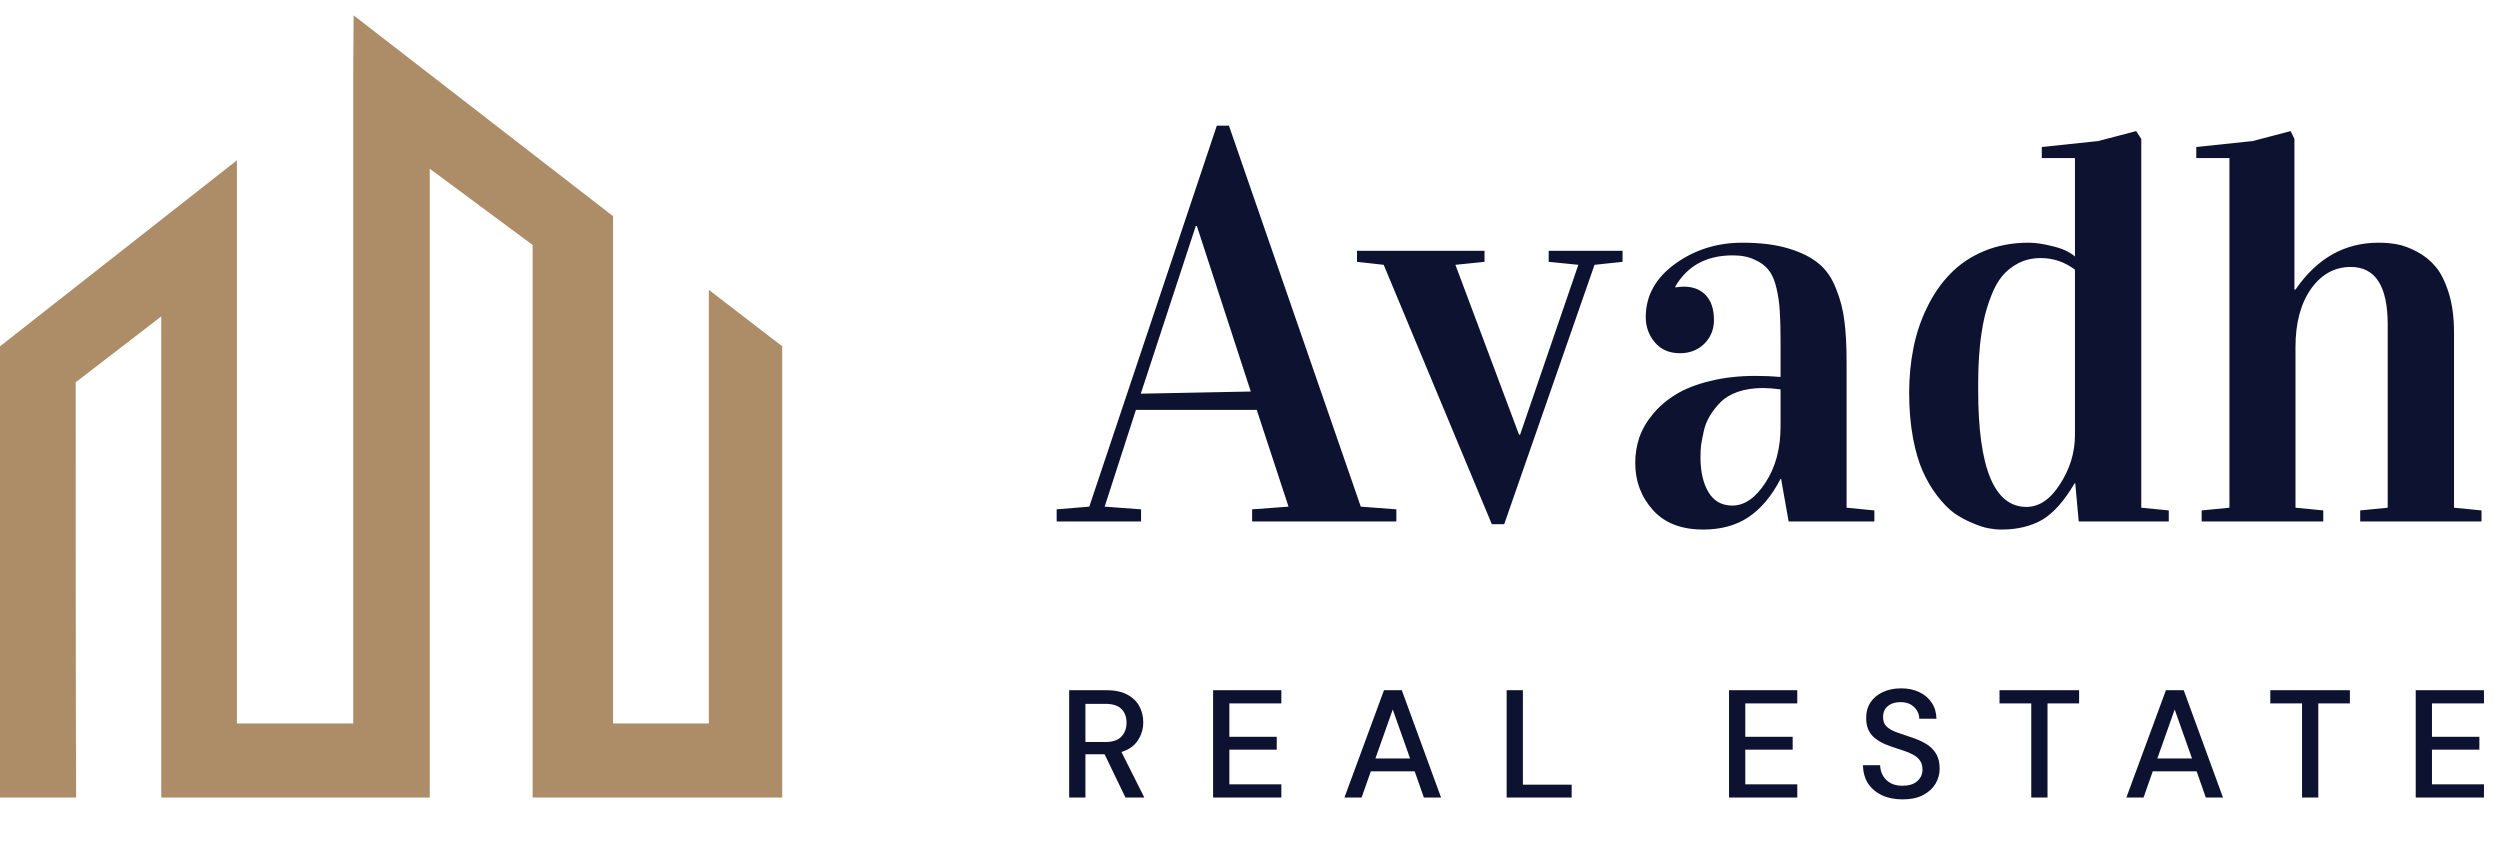
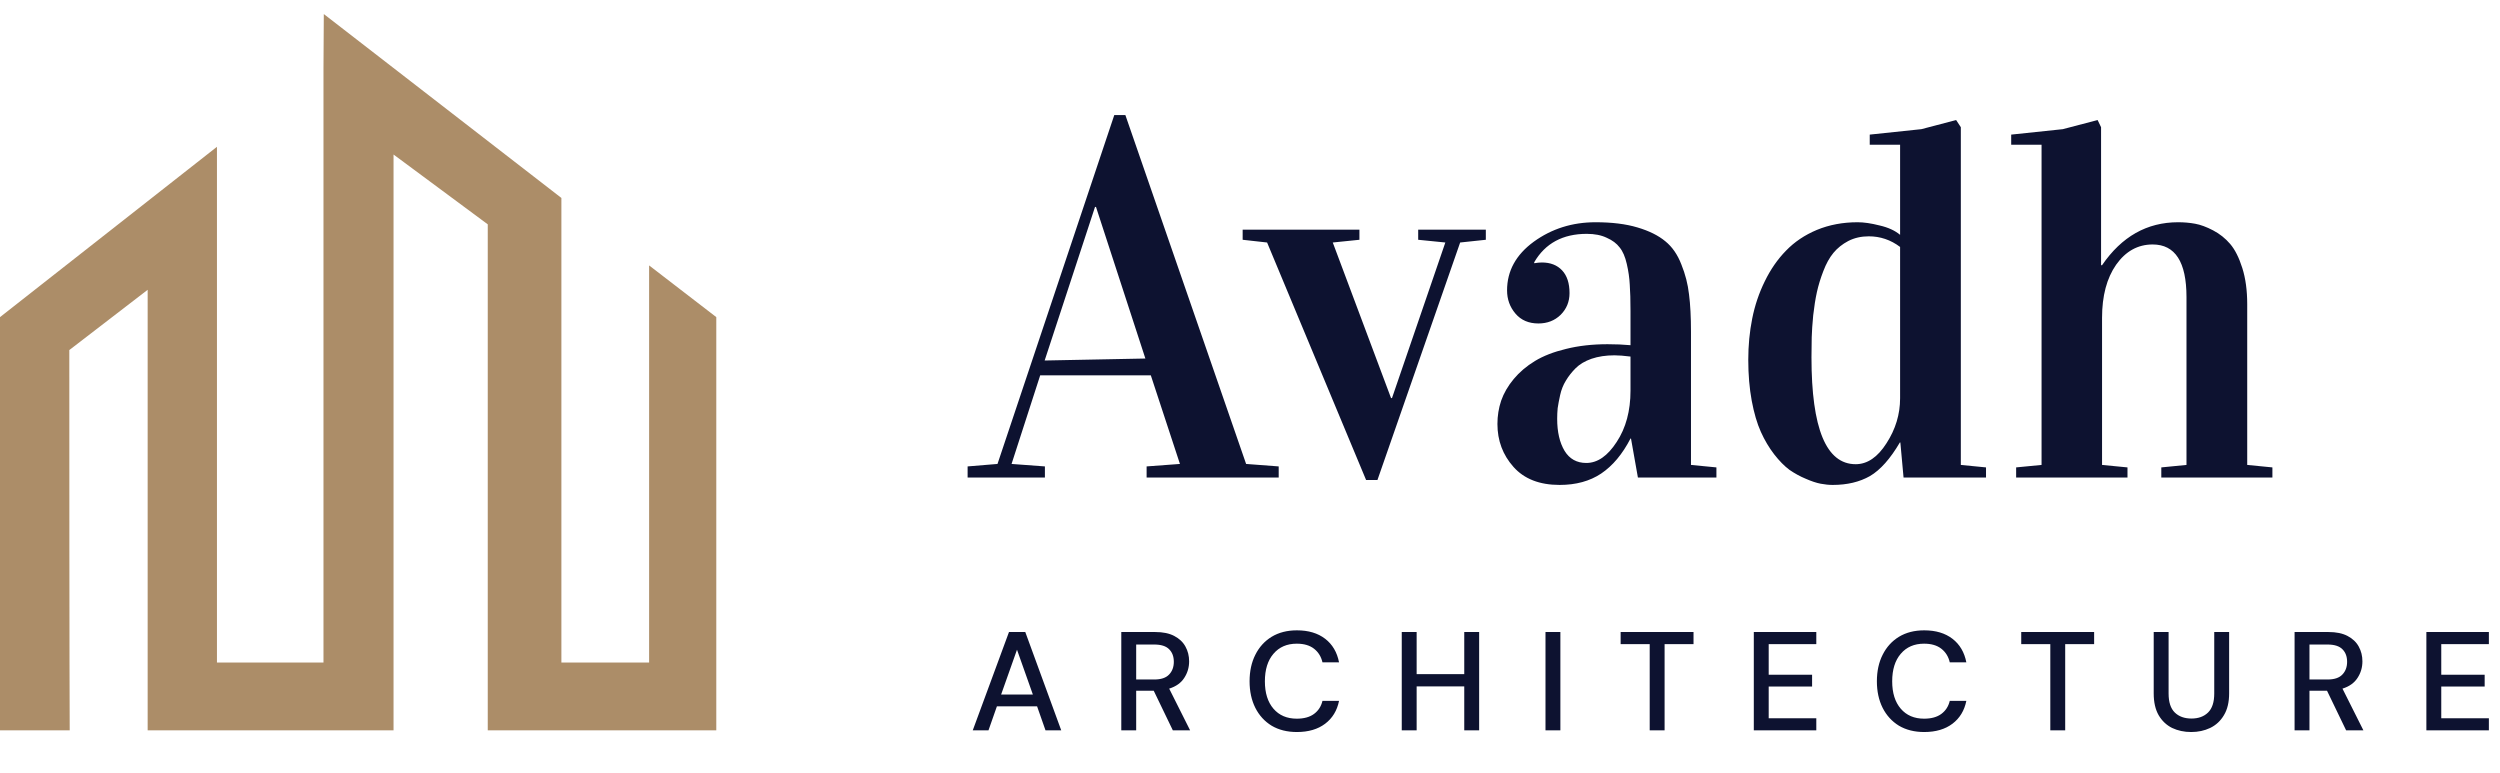
- <svg xmlns="http://www.w3.org/2000/svg" width="163" height="55" viewBox="0 0 163 55" fill="none">
+ <svg xmlns="http://www.w3.org/2000/svg" width="178" height="55" viewBox="0 0 178 55" fill="none">
  <path d="M46.217 18.898C46.217 22.326 46.217 44.494 46.217 47.171H39.971C39.971 4.159 39.971 29.485 39.971 14.094L23.055 1L23.032 4.818C23.032 9.796 23.032 42.753 23.032 47.171H15.447C15.447 32.201 15.447 25.514 15.447 10.452L0 22.579V52H4.963C4.963 52 4.935 48.149 4.935 24.924L10.513 20.634C10.513 57.845 10.513 44.695 10.513 52H28.02C28.02 33.444 28.02 27.454 28.02 11.002L34.728 15.973C34.728 25.128 34.728 42.936 34.728 52H51V22.579L46.217 18.898Z" fill="#AC8D68" />
-   <path d="M69.71 52V45H72.12C72.673 45 73.127 45.093 73.48 45.28C73.84 45.467 74.107 45.72 74.28 46.04C74.453 46.353 74.54 46.703 74.54 47.09C74.54 47.523 74.423 47.917 74.19 48.27C73.963 48.623 73.607 48.877 73.12 49.03L74.61 52H73.38L72.02 49.18H70.77V52H69.71ZM70.77 48.38H72.06C72.54 48.38 72.89 48.263 73.11 48.03C73.337 47.797 73.45 47.493 73.45 47.12C73.45 46.747 73.34 46.45 73.12 46.23C72.9 46.003 72.543 45.89 72.05 45.89H70.77V48.38ZM79.094 52V45H83.544V45.86H80.154V48.04H83.244V48.88H80.154V51.14H83.544V52H79.094ZM87.657 52L90.237 45H91.397L93.957 52H92.837L92.237 50.29H89.377L88.777 52H87.657ZM89.677 49.45H91.937L90.807 46.26L89.677 49.45ZM98.233 52V45H99.293V51.16H102.473V52H98.233ZM112.733 52V45H117.183V45.86H113.793V48.04H116.883V48.88H113.793V51.14H117.183V52H112.733ZM124.056 52.12C123.543 52.12 123.093 52.03 122.706 51.85C122.32 51.67 122.016 51.413 121.796 51.08C121.583 50.747 121.473 50.35 121.466 49.89H122.586C122.593 50.263 122.723 50.58 122.976 50.84C123.23 51.1 123.586 51.23 124.046 51.23C124.453 51.23 124.77 51.133 124.996 50.94C125.23 50.74 125.346 50.487 125.346 50.18C125.346 49.933 125.29 49.733 125.176 49.58C125.07 49.427 124.92 49.3 124.726 49.2C124.54 49.1 124.323 49.01 124.076 48.93C123.83 48.85 123.57 48.763 123.296 48.67C122.756 48.49 122.35 48.257 122.076 47.97C121.81 47.683 121.676 47.307 121.676 46.84C121.67 46.447 121.76 46.103 121.946 45.81C122.14 45.517 122.406 45.29 122.746 45.13C123.093 44.963 123.496 44.88 123.956 44.88C124.41 44.88 124.806 44.963 125.146 45.13C125.493 45.297 125.763 45.53 125.956 45.83C126.15 46.123 126.25 46.467 126.256 46.86H125.136C125.136 46.68 125.09 46.51 124.996 46.35C124.903 46.183 124.766 46.047 124.586 45.94C124.406 45.833 124.186 45.78 123.926 45.78C123.593 45.773 123.316 45.857 123.096 46.03C122.883 46.203 122.776 46.443 122.776 46.75C122.776 47.023 122.856 47.233 123.016 47.38C123.176 47.527 123.396 47.65 123.676 47.75C123.956 47.843 124.276 47.953 124.636 48.08C124.983 48.193 125.293 48.33 125.566 48.49C125.84 48.65 126.056 48.86 126.216 49.12C126.383 49.38 126.466 49.71 126.466 50.11C126.466 50.463 126.376 50.793 126.196 51.1C126.016 51.4 125.746 51.647 125.386 51.84C125.026 52.027 124.583 52.12 124.056 52.12ZM132.438 52V45.86H130.368V45H135.558V45.86H133.498V52H132.438ZM138.639 52L141.219 45H142.379L144.939 52H143.819L143.219 50.29H140.359L139.759 52H138.639ZM140.659 49.45H142.919L141.789 46.26L140.659 49.45ZM150.093 52V45.86H148.023V45H153.213V45.86H151.153V52H150.093ZM157.505 52V45H161.955V45.86H158.565V48.04H161.655V48.88H158.565V51.14H161.955V52H157.505Z" fill="#0D1230" />
+   <path d="M69.26 52L71.84 45H73L75.56 52H74.44L73.84 50.29H70.98L70.38 52H69.26ZM71.28 49.45H73.54L72.41 46.26L71.28 49.45ZM79.836 52V45H82.246C82.799 45 83.253 45.093 83.606 45.28C83.966 45.467 84.233 45.72 84.406 46.04C84.579 46.353 84.666 46.703 84.666 47.09C84.666 47.523 84.549 47.917 84.316 48.27C84.09 48.623 83.733 48.877 83.246 49.03L84.736 52H83.506L82.146 49.18H80.896V52H79.836ZM80.896 48.38H82.186C82.666 48.38 83.016 48.263 83.236 48.03C83.463 47.797 83.576 47.493 83.576 47.12C83.576 46.747 83.466 46.45 83.246 46.23C83.026 46.003 82.669 45.89 82.176 45.89H80.896V48.38ZM92.34 52.12C91.647 52.12 91.047 51.97 90.54 51.67C90.04 51.363 89.653 50.94 89.38 50.4C89.107 49.853 88.97 49.223 88.97 48.51C88.97 47.79 89.107 47.16 89.38 46.62C89.653 46.073 90.04 45.647 90.54 45.34C91.047 45.033 91.647 44.88 92.34 44.88C93.16 44.88 93.83 45.08 94.35 45.48C94.87 45.88 95.2 46.44 95.34 47.16H94.16C94.067 46.753 93.867 46.43 93.56 46.19C93.254 45.95 92.844 45.83 92.33 45.83C91.63 45.83 91.077 46.07 90.67 46.55C90.263 47.023 90.06 47.677 90.06 48.51C90.06 49.337 90.263 49.987 90.67 50.46C91.077 50.933 91.63 51.17 92.33 51.17C92.844 51.17 93.254 51.057 93.56 50.83C93.867 50.603 94.067 50.293 94.16 49.9H95.34C95.2 50.593 94.87 51.137 94.35 51.53C93.83 51.923 93.16 52.12 92.34 52.12ZM99.805 52V45H100.865V48H104.255V45H105.315V52H104.255V48.87H100.865V52H99.805ZM110.039 52V45H111.099V52H110.039ZM117.459 52V45.86H115.389V45H120.579V45.86H118.519V52H117.459ZM124.871 52V45H129.321V45.86H125.931V48.04H129.021V48.88H125.931V51.14H129.321V52H124.871ZM137.004 52.12C136.311 52.12 135.711 51.97 135.204 51.67C134.704 51.363 134.318 50.94 134.044 50.4C133.771 49.853 133.634 49.223 133.634 48.51C133.634 47.79 133.771 47.16 134.044 46.62C134.318 46.073 134.704 45.647 135.204 45.34C135.711 45.033 136.311 44.88 137.004 44.88C137.824 44.88 138.494 45.08 139.014 45.48C139.534 45.88 139.864 46.44 140.004 47.16H138.824C138.731 46.753 138.531 46.43 138.224 46.19C137.918 45.95 137.508 45.83 136.994 45.83C136.294 45.83 135.741 46.07 135.334 46.55C134.928 47.023 134.724 47.677 134.724 48.51C134.724 49.337 134.928 49.987 135.334 50.46C135.741 50.933 136.294 51.17 136.994 51.17C137.508 51.17 137.918 51.057 138.224 50.83C138.531 50.603 138.731 50.293 138.824 49.9H140.004C139.864 50.593 139.534 51.137 139.014 51.53C138.494 51.923 137.824 52.12 137.004 52.12ZM145.982 52V45.86H143.912V45H149.102V45.86H147.042V52H145.982ZM156.014 52.12C155.514 52.12 155.061 52.023 154.654 51.83C154.254 51.63 153.934 51.327 153.694 50.92C153.461 50.513 153.344 49.997 153.344 49.37V45H154.404V49.38C154.404 49.993 154.551 50.443 154.844 50.73C155.138 51.017 155.534 51.16 156.034 51.16C156.528 51.16 156.921 51.017 157.214 50.73C157.508 50.443 157.654 49.993 157.654 49.38V45H158.714V49.37C158.714 49.997 158.591 50.513 158.344 50.92C158.104 51.327 157.778 51.63 157.364 51.83C156.958 52.023 156.508 52.12 156.014 52.12ZM163.374 52V45H165.784C166.337 45 166.791 45.093 167.144 45.28C167.504 45.467 167.771 45.72 167.944 46.04C168.117 46.353 168.204 46.703 168.204 47.09C168.204 47.523 168.087 47.917 167.854 48.27C167.627 48.623 167.271 48.877 166.784 49.03L168.274 52H167.044L165.684 49.18H164.434V52H163.374ZM164.434 48.38H165.724C166.204 48.38 166.554 48.263 166.774 48.03C167.001 47.797 167.114 47.493 167.114 47.12C167.114 46.747 167.004 46.45 166.784 46.23C166.564 46.003 166.207 45.89 165.714 45.89H164.434V48.38ZM172.758 52V45H177.208V45.86H173.818V48.04H176.908V48.88H173.818V51.14H177.208V52H172.758Z" fill="#0D1230" />
  <path d="M68.894 34V33.209L71.022 33.033L79.336 8.195H80.127L88.723 33.033L91.043 33.209V34H81.639V33.209L84.012 33.033L81.938 26.723H74.062L72.023 33.033L74.397 33.209V34H68.894ZM74.379 25.668L81.551 25.527L78.035 14.734H77.965L74.379 25.668ZM88.477 17.072V16.352H96.791V17.072L94.893 17.266L99.041 28.34H99.111L102.908 17.266L100.975 17.072V16.352H105.791V17.072L103.963 17.266L98.074 34.176H97.266L90.217 17.266L88.477 17.072ZM106.617 30.186C106.617 29.611 106.705 29.061 106.881 28.533C107.068 27.994 107.367 27.479 107.777 26.986C108.188 26.494 108.691 26.066 109.289 25.703C109.887 25.34 110.625 25.053 111.504 24.842C112.395 24.619 113.379 24.508 114.457 24.508C115.031 24.508 115.576 24.531 116.092 24.578V22.152C116.092 21.379 116.074 20.752 116.039 20.271C116.016 19.791 115.945 19.299 115.828 18.795C115.711 18.279 115.541 17.887 115.318 17.617C115.107 17.336 114.803 17.107 114.404 16.932C114.018 16.744 113.543 16.65 112.98 16.65C111.27 16.65 110.021 17.324 109.236 18.672V18.742C109.436 18.707 109.617 18.689 109.781 18.689C110.391 18.689 110.871 18.877 111.223 19.252C111.574 19.627 111.75 20.166 111.75 20.869C111.75 21.479 111.539 21.994 111.117 22.416C110.695 22.826 110.168 23.031 109.535 23.031C108.844 23.031 108.299 22.797 107.9 22.328C107.502 21.859 107.303 21.309 107.303 20.676C107.303 19.293 107.936 18.139 109.201 17.213C110.479 16.287 111.943 15.824 113.596 15.824C114.768 15.824 115.764 15.947 116.584 16.193C117.416 16.439 118.078 16.768 118.57 17.178C119.062 17.576 119.443 18.127 119.713 18.83C119.994 19.521 120.176 20.23 120.258 20.957C120.352 21.684 120.398 22.574 120.398 23.629V33.103L122.209 33.279V34H116.619L116.127 31.223H116.092C115.518 32.336 114.82 33.168 114 33.719C113.191 34.258 112.207 34.527 111.047 34.527C109.617 34.527 108.521 34.1 107.76 33.244C106.998 32.389 106.617 31.369 106.617 30.186ZM110.871 29.816C110.871 30.754 111.047 31.516 111.398 32.102C111.75 32.676 112.266 32.963 112.945 32.963C113.742 32.963 114.463 32.465 115.107 31.469C115.764 30.473 116.092 29.254 116.092 27.812V25.387C115.623 25.328 115.242 25.299 114.949 25.299C114.34 25.299 113.795 25.381 113.314 25.545C112.846 25.709 112.471 25.932 112.189 26.213C111.908 26.494 111.674 26.793 111.486 27.109C111.299 27.414 111.164 27.754 111.082 28.129C111 28.504 110.941 28.814 110.906 29.061C110.883 29.307 110.871 29.559 110.871 29.816ZM124.477 25.615C124.477 24.596 124.57 23.617 124.758 22.68C124.945 21.742 125.244 20.857 125.654 20.025C126.064 19.182 126.568 18.455 127.166 17.846C127.764 17.225 128.496 16.732 129.363 16.369C130.242 16.006 131.209 15.824 132.264 15.824C132.709 15.824 133.23 15.9 133.828 16.053C134.438 16.193 134.924 16.416 135.287 16.721V10.305H133.125V9.584L136.799 9.197L139.277 8.547L139.611 9.057V33.103L141.404 33.279V34H135.533L135.305 31.504H135.27C134.59 32.664 133.881 33.461 133.143 33.895C132.404 34.316 131.52 34.527 130.488 34.527C130.219 34.527 129.932 34.498 129.627 34.44C129.322 34.381 128.971 34.264 128.572 34.088C128.174 33.924 127.787 33.713 127.412 33.455C127.049 33.185 126.686 32.816 126.322 32.348C125.959 31.879 125.643 31.346 125.373 30.748C125.104 30.15 124.887 29.412 124.723 28.533C124.559 27.643 124.477 26.67 124.477 25.615ZM128.977 25.439C128.977 30.514 130.025 33.051 132.123 33.051C132.955 33.051 133.688 32.553 134.32 31.557C134.965 30.561 135.287 29.494 135.287 28.357V17.582C134.619 17.078 133.875 16.826 133.055 16.826C132.516 16.826 132.029 16.938 131.596 17.16C131.174 17.383 130.822 17.664 130.541 18.004C130.26 18.344 130.02 18.777 129.82 19.305C129.621 19.82 129.469 20.318 129.363 20.799C129.258 21.279 129.17 21.83 129.1 22.451C129.041 23.072 129.006 23.594 128.994 24.016C128.982 24.438 128.977 24.912 128.977 25.439ZM143.197 10.305V9.584L146.871 9.197L149.35 8.547L149.596 9.057V18.883H149.666C151.061 16.844 152.865 15.824 155.08 15.824C155.502 15.824 155.906 15.859 156.293 15.93C156.68 16 157.107 16.158 157.576 16.404C158.045 16.65 158.449 16.973 158.789 17.371C159.129 17.77 159.416 18.338 159.65 19.076C159.885 19.814 160.002 20.676 160.002 21.66V33.103L161.795 33.279V34H153.885V33.279L155.678 33.103V21.15C155.678 18.654 154.875 17.406 153.27 17.406C152.215 17.406 151.348 17.887 150.668 18.848C150 19.809 149.666 21.068 149.666 22.627V33.103L151.477 33.279V34H143.549V33.279L145.359 33.103V10.305H143.197Z" fill="#0D1230" />
</svg>
